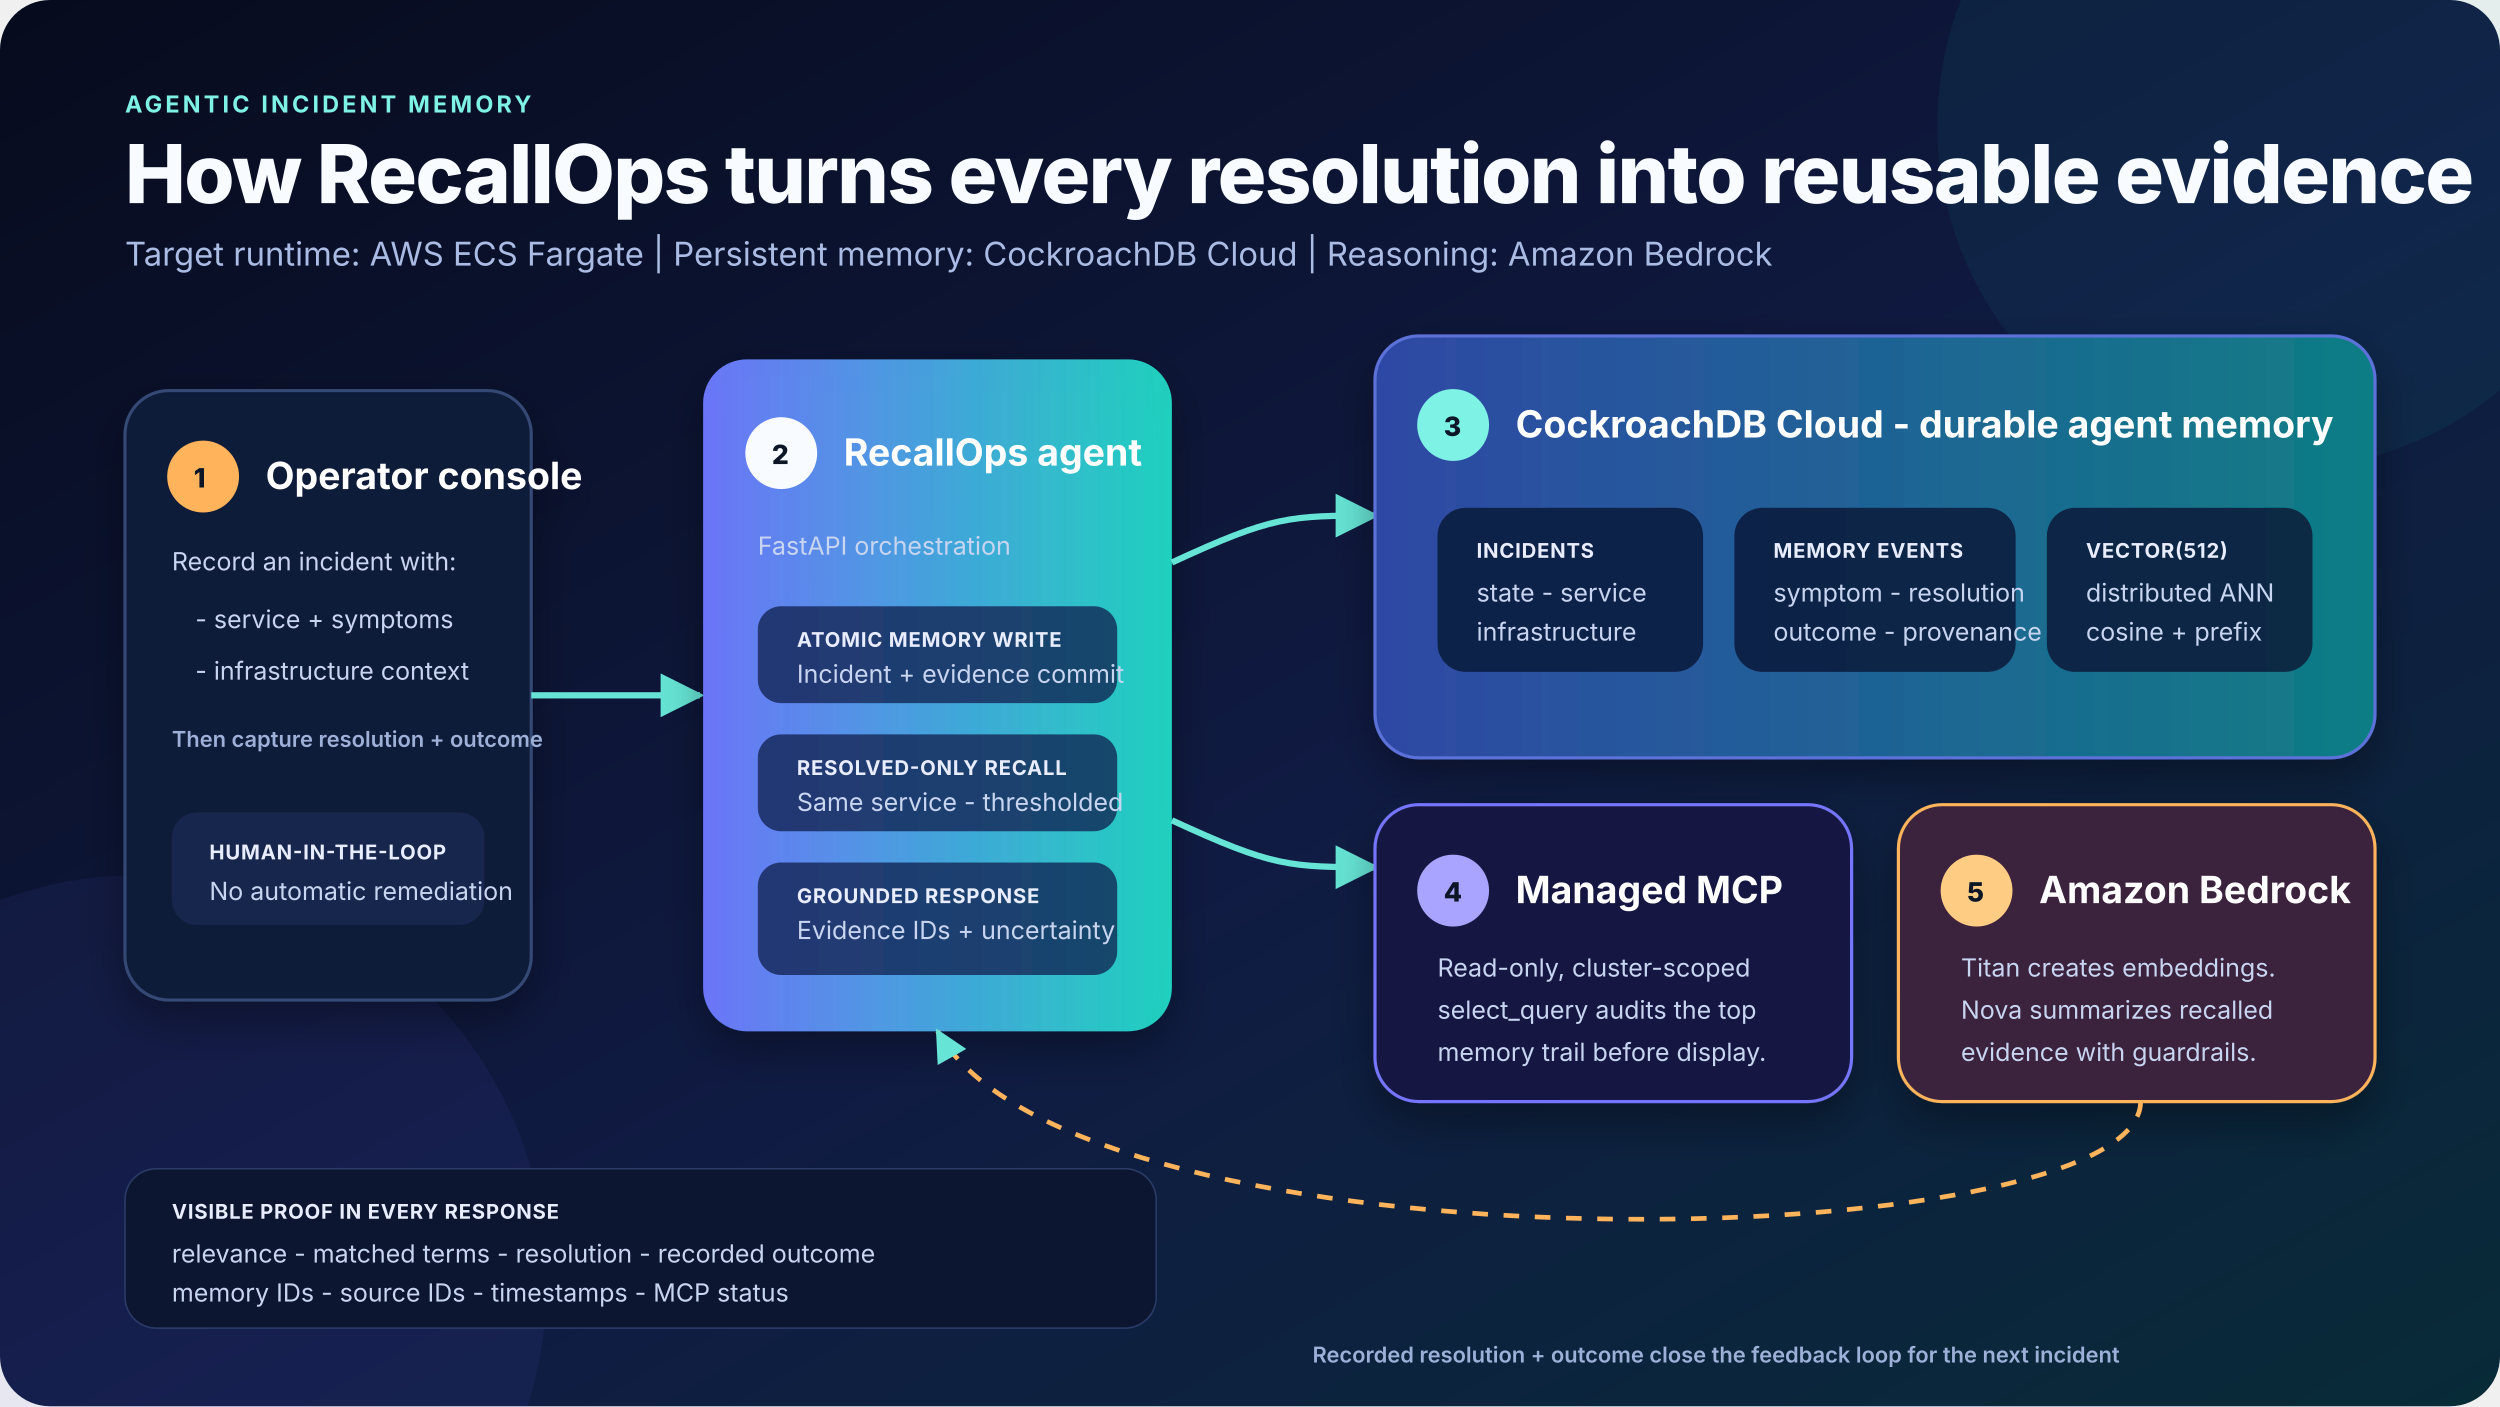
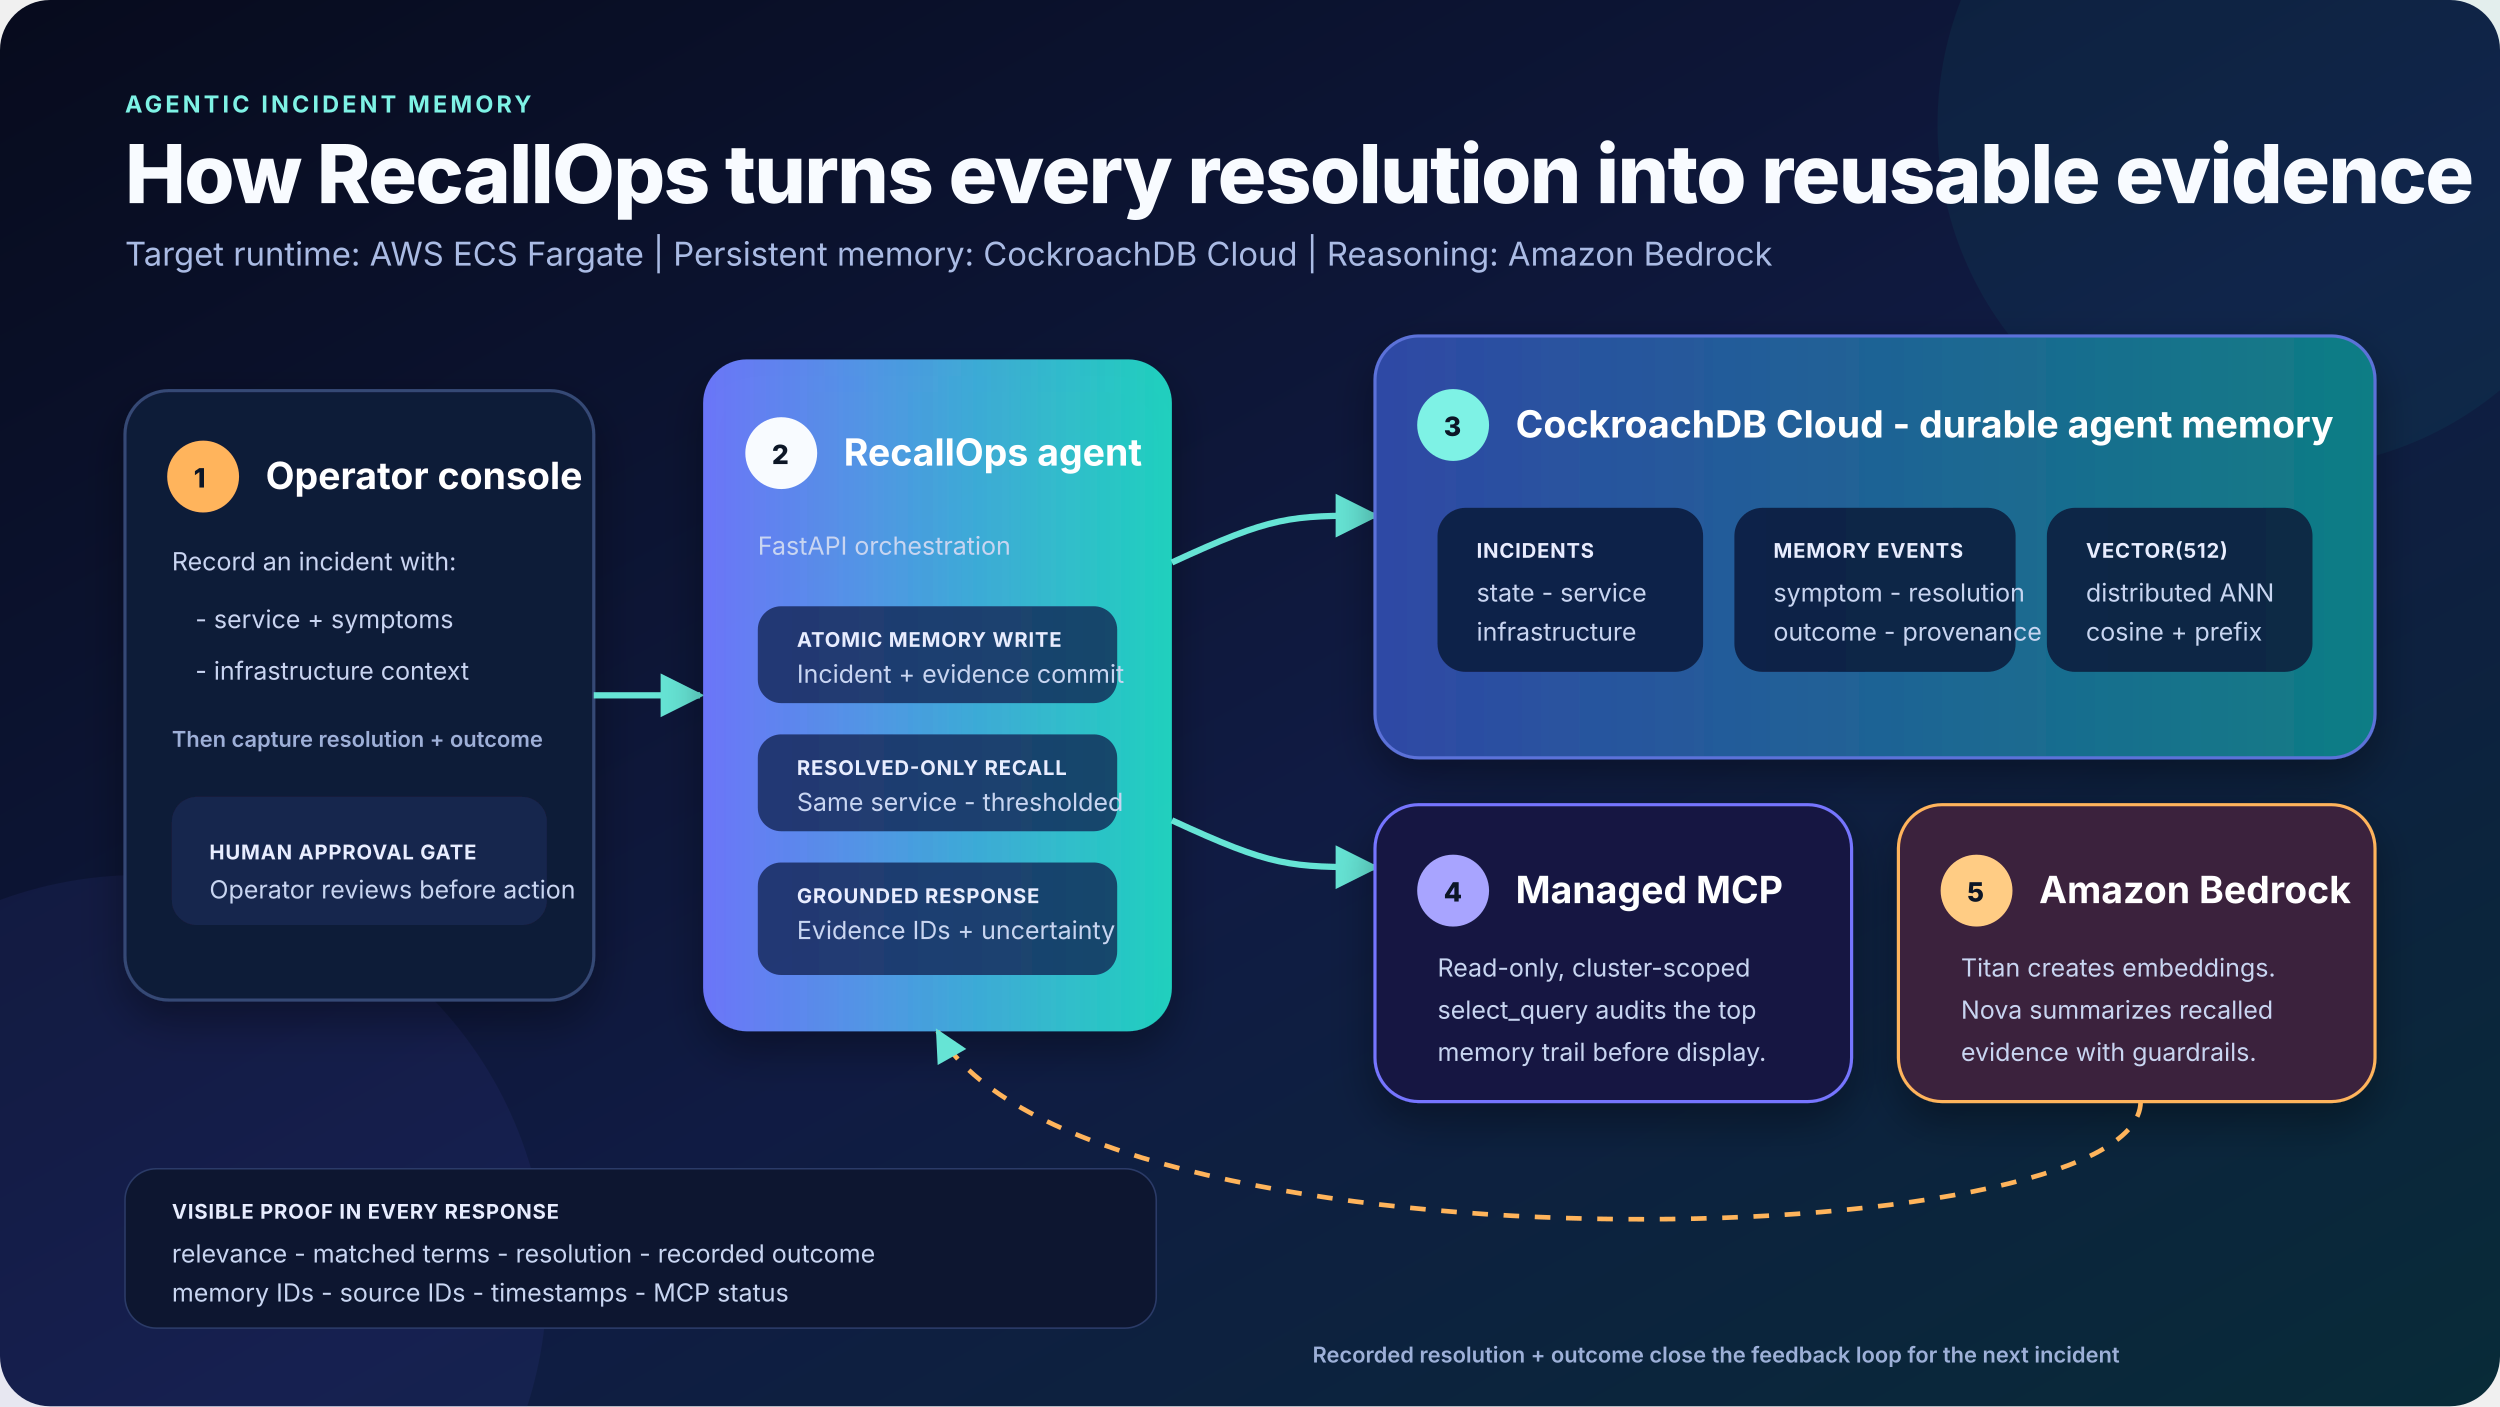
<svg xmlns="http://www.w3.org/2000/svg" width="1600" height="900" viewBox="0 0 1600 900" role="img" aria-labelledby="title desc">
  <defs>
    <linearGradient id="bg" x1="0" x2="1" y1="0" y2="1">
      <stop offset="0" stop-color="#070b1d" />
      <stop offset="0.55" stop-color="#101b43" />
      <stop offset="1" stop-color="#082b38" />
    </linearGradient>
    <linearGradient id="agent" x1="0" x2="1">
      <stop offset="0" stop-color="#6f78ff" />
      <stop offset="1" stop-color="#20d7c2" />
    </linearGradient>
    <linearGradient id="memory" x1="0" x2="1">
      <stop offset="0" stop-color="#2f49a5" />
      <stop offset="1" stop-color="#0f7d85" />
    </linearGradient>
    <filter id="shadow" x="-20%" y="-20%" width="140%" height="140%">
      <feDropShadow dx="0" dy="12" stdDeviation="14" flood-color="#000" flood-opacity="0.35" />
    </filter>
    <marker id="arrow" viewBox="0 0 10 10" refX="9" refY="5" markerWidth="7" markerHeight="7" orient="auto-start-reverse">
      <path d="M 0 0 L 10 5 L 0 10 z" fill="#66e4d5" />
    </marker>
    <style>
      .title { font: 800 52px Inter,Segoe UI,sans-serif; fill: #f8fbff; letter-spacing: -1px; }
      .subtitle { font: 400 21px Inter,Segoe UI,sans-serif; fill: #aabbe4; }
      .eyebrow { font: 700 15px Inter,Segoe UI,sans-serif; fill: #7ef2e5; letter-spacing: 2px; }
      .box-title { font: 700 24px Inter,Segoe UI,sans-serif; fill: #fff; }
      .box-copy { font: 400 16px Inter,Segoe UI,sans-serif; fill: #c8d5f1; }
      .chip { font: 700 13px Inter,Segoe UI,sans-serif; fill: #e8edff; letter-spacing: .5px; }
      .step { font: 800 17px Inter,Segoe UI,sans-serif; fill: #081426; }
      .label { font: 600 14px Inter,Segoe UI,sans-serif; fill: #9db0d8; }
      .arrow { stroke: #66e4d5; stroke-width: 4; fill: none; marker-end: url(#arrow); }
      .feedback { stroke: #ffb45b; stroke-width: 3; fill: none; stroke-dasharray: 10 10; marker-end: url(#arrow); }
    </style>
  </defs>
  <rect width="1600" height="900" rx="32" fill="url(#bg)" />
  <circle cx="1460" cy="80" r="220" fill="#18c9b7" opacity="0.06" />
  <circle cx="90" cy="820" r="260" fill="#6b67ff" opacity="0.07" />
  <text class="eyebrow" x="80" y="72">AGENTIC INCIDENT MEMORY</text>
  <text class="title" x="80" y="130">How RecallOps turns every resolution into reusable evidence</text>
  <text class="subtitle" x="80" y="170">Target runtime: AWS ECS Fargate | Persistent memory: CockroachDB Cloud | Reasoning: Amazon Bedrock</text>
  <g filter="url(#shadow)">
-     <rect x="80" y="250" width="260" height="390" rx="28" fill="#111a38" stroke="#344875" stroke-width="2" />
+     <rect x="80" y="250" width="300" height="390" rx="28" fill="#111a38" stroke="#344875" stroke-width="2" />
    <circle cx="130" cy="305" r="23" fill="#ffb45b" />
    <text class="step" x="124" y="312">1</text>
    <text class="box-title" x="170" y="313">Operator console</text>
    <text class="box-copy" x="110" y="365">Record an incident with:</text>
    <text class="box-copy" x="125" y="402">- service + symptoms</text>
    <text class="box-copy" x="125" y="435">- infrastructure context</text>
    <text class="label" x="110" y="478">Then capture resolution + outcome</text>
-     <rect x="110" y="520" width="200" height="72" rx="16" fill="#17264d" />
-     <text class="chip" x="134" y="550">HUMAN-IN-THE-LOOP</text>
-     <text class="box-copy" x="134" y="576">No automatic remediation</text>
+     <rect x="110" y="510" width="240" height="82" rx="16" fill="#17264d" />
+     <text class="chip" x="134" y="550">HUMAN APPROVAL GATE</text>
+     <text class="box-copy" x="134" y="575">Operator reviews before action</text>
  </g>
-   <path class="arrow" d="M 340 445 C 390 445, 400 445, 448 445" />
+   <path class="arrow" d="M 380 445 C 405 445, 420 445, 448 445" />
  <g filter="url(#shadow)">
    <rect x="450" y="230" width="300" height="430" rx="28" fill="url(#agent)" opacity="0.96" />
    <circle cx="500" cy="290" r="23" fill="#f8fbff" />
    <text class="step" x="494" y="297">2</text>
    <text class="box-title" x="540" y="298">RecallOps agent</text>
    <text class="box-copy" x="485" y="355" fill="#ecf6ff">FastAPI orchestration</text>
    <rect x="485" y="388" width="230" height="62" rx="15" fill="#101d4e" opacity="0.75" />
    <text class="chip" x="510" y="414">ATOMIC MEMORY WRITE</text>
    <text class="box-copy" x="510" y="437">Incident + evidence commit</text>
    <rect x="485" y="470" width="230" height="62" rx="15" fill="#101d4e" opacity="0.75" />
    <text class="chip" x="510" y="496">RESOLVED-ONLY RECALL</text>
    <text class="box-copy" x="510" y="519">Same service - thresholded</text>
    <rect x="485" y="552" width="230" height="72" rx="15" fill="#101d4e" opacity="0.75" />
    <text class="chip" x="510" y="578">GROUNDED RESPONSE</text>
    <text class="box-copy" x="510" y="601">Evidence IDs + uncertainty</text>
  </g>
  <path class="arrow" d="M 750 360 C 815 330, 825 330, 880 330" />
  <path class="arrow" d="M 750 525 C 815 555, 825 555, 880 555" />
  <g filter="url(#shadow)">
    <rect x="880" y="215" width="640" height="270" rx="28" fill="url(#memory)" stroke="#5c72d9" stroke-width="2" />
    <circle cx="930" cy="272" r="23" fill="#7ef2e5" />
    <text class="step" x="924" y="279">3</text>
    <text class="box-title" x="970" y="280">CockroachDB Cloud - durable agent memory</text>
    <rect x="920" y="325" width="170" height="105" rx="18" fill="#0b1736" opacity="0.82" />
    <text class="chip" x="945" y="357">INCIDENTS</text>
    <text class="box-copy" x="945" y="385">state - service</text>
    <text class="box-copy" x="945" y="410">infrastructure</text>
    <rect x="1110" y="325" width="180" height="105" rx="18" fill="#0b1736" opacity="0.82" />
    <text class="chip" x="1135" y="357">MEMORY EVENTS</text>
    <text class="box-copy" x="1135" y="385">symptom - resolution</text>
    <text class="box-copy" x="1135" y="410">outcome - provenance</text>
    <rect x="1310" y="325" width="170" height="105" rx="18" fill="#0b1736" opacity="0.82" />
    <text class="chip" x="1335" y="357">VECTOR(512)</text>
    <text class="box-copy" x="1335" y="385">distributed ANN</text>
    <text class="box-copy" x="1335" y="410">cosine + prefix</text>
  </g>
  <g filter="url(#shadow)">
    <rect x="880" y="515" width="305" height="190" rx="28" fill="#171943" stroke="#7675ff" stroke-width="2" />
    <circle cx="930" cy="570" r="23" fill="#a8a4ff" />
    <text class="step" x="924" y="577">4</text>
    <text class="box-title" x="970" y="578">Managed MCP</text>
    <text class="box-copy" x="920" y="625">Read-only, cluster-scoped</text>
    <text class="box-copy" x="920" y="652">select_query audits the top</text>
    <text class="box-copy" x="920" y="679">memory trail before display.</text>
  </g>
  <g filter="url(#shadow)">
    <rect x="1215" y="515" width="305" height="190" rx="28" fill="#3a203c" stroke="#ffb45b" stroke-width="2" />
    <circle cx="1265" cy="570" r="23" fill="#ffcc84" />
    <text class="step" x="1259" y="577">5</text>
    <text class="box-title" x="1305" y="578">Amazon Bedrock</text>
    <text class="box-copy" x="1255" y="625">Titan creates embeddings.</text>
    <text class="box-copy" x="1255" y="652">Nova summarizes recalled</text>
    <text class="box-copy" x="1255" y="679">evidence with guardrails.</text>
  </g>
  <path class="feedback" d="M 1370 705 C 1370 805, 690 820, 600 660" />
  <text class="label" x="840" y="872">Recorded resolution + outcome close the feedback loop for the next incident</text>
  <rect x="80" y="748" width="660" height="102" rx="20" fill="#0d1630" stroke="#2b3b68" />
  <text class="chip" x="110" y="780">VISIBLE PROOF IN EVERY RESPONSE</text>
  <text class="box-copy" x="110" y="808">relevance - matched terms - resolution - recorded outcome</text>
  <text class="box-copy" x="110" y="833">memory IDs - source IDs - timestamps - MCP status</text>
</svg>
